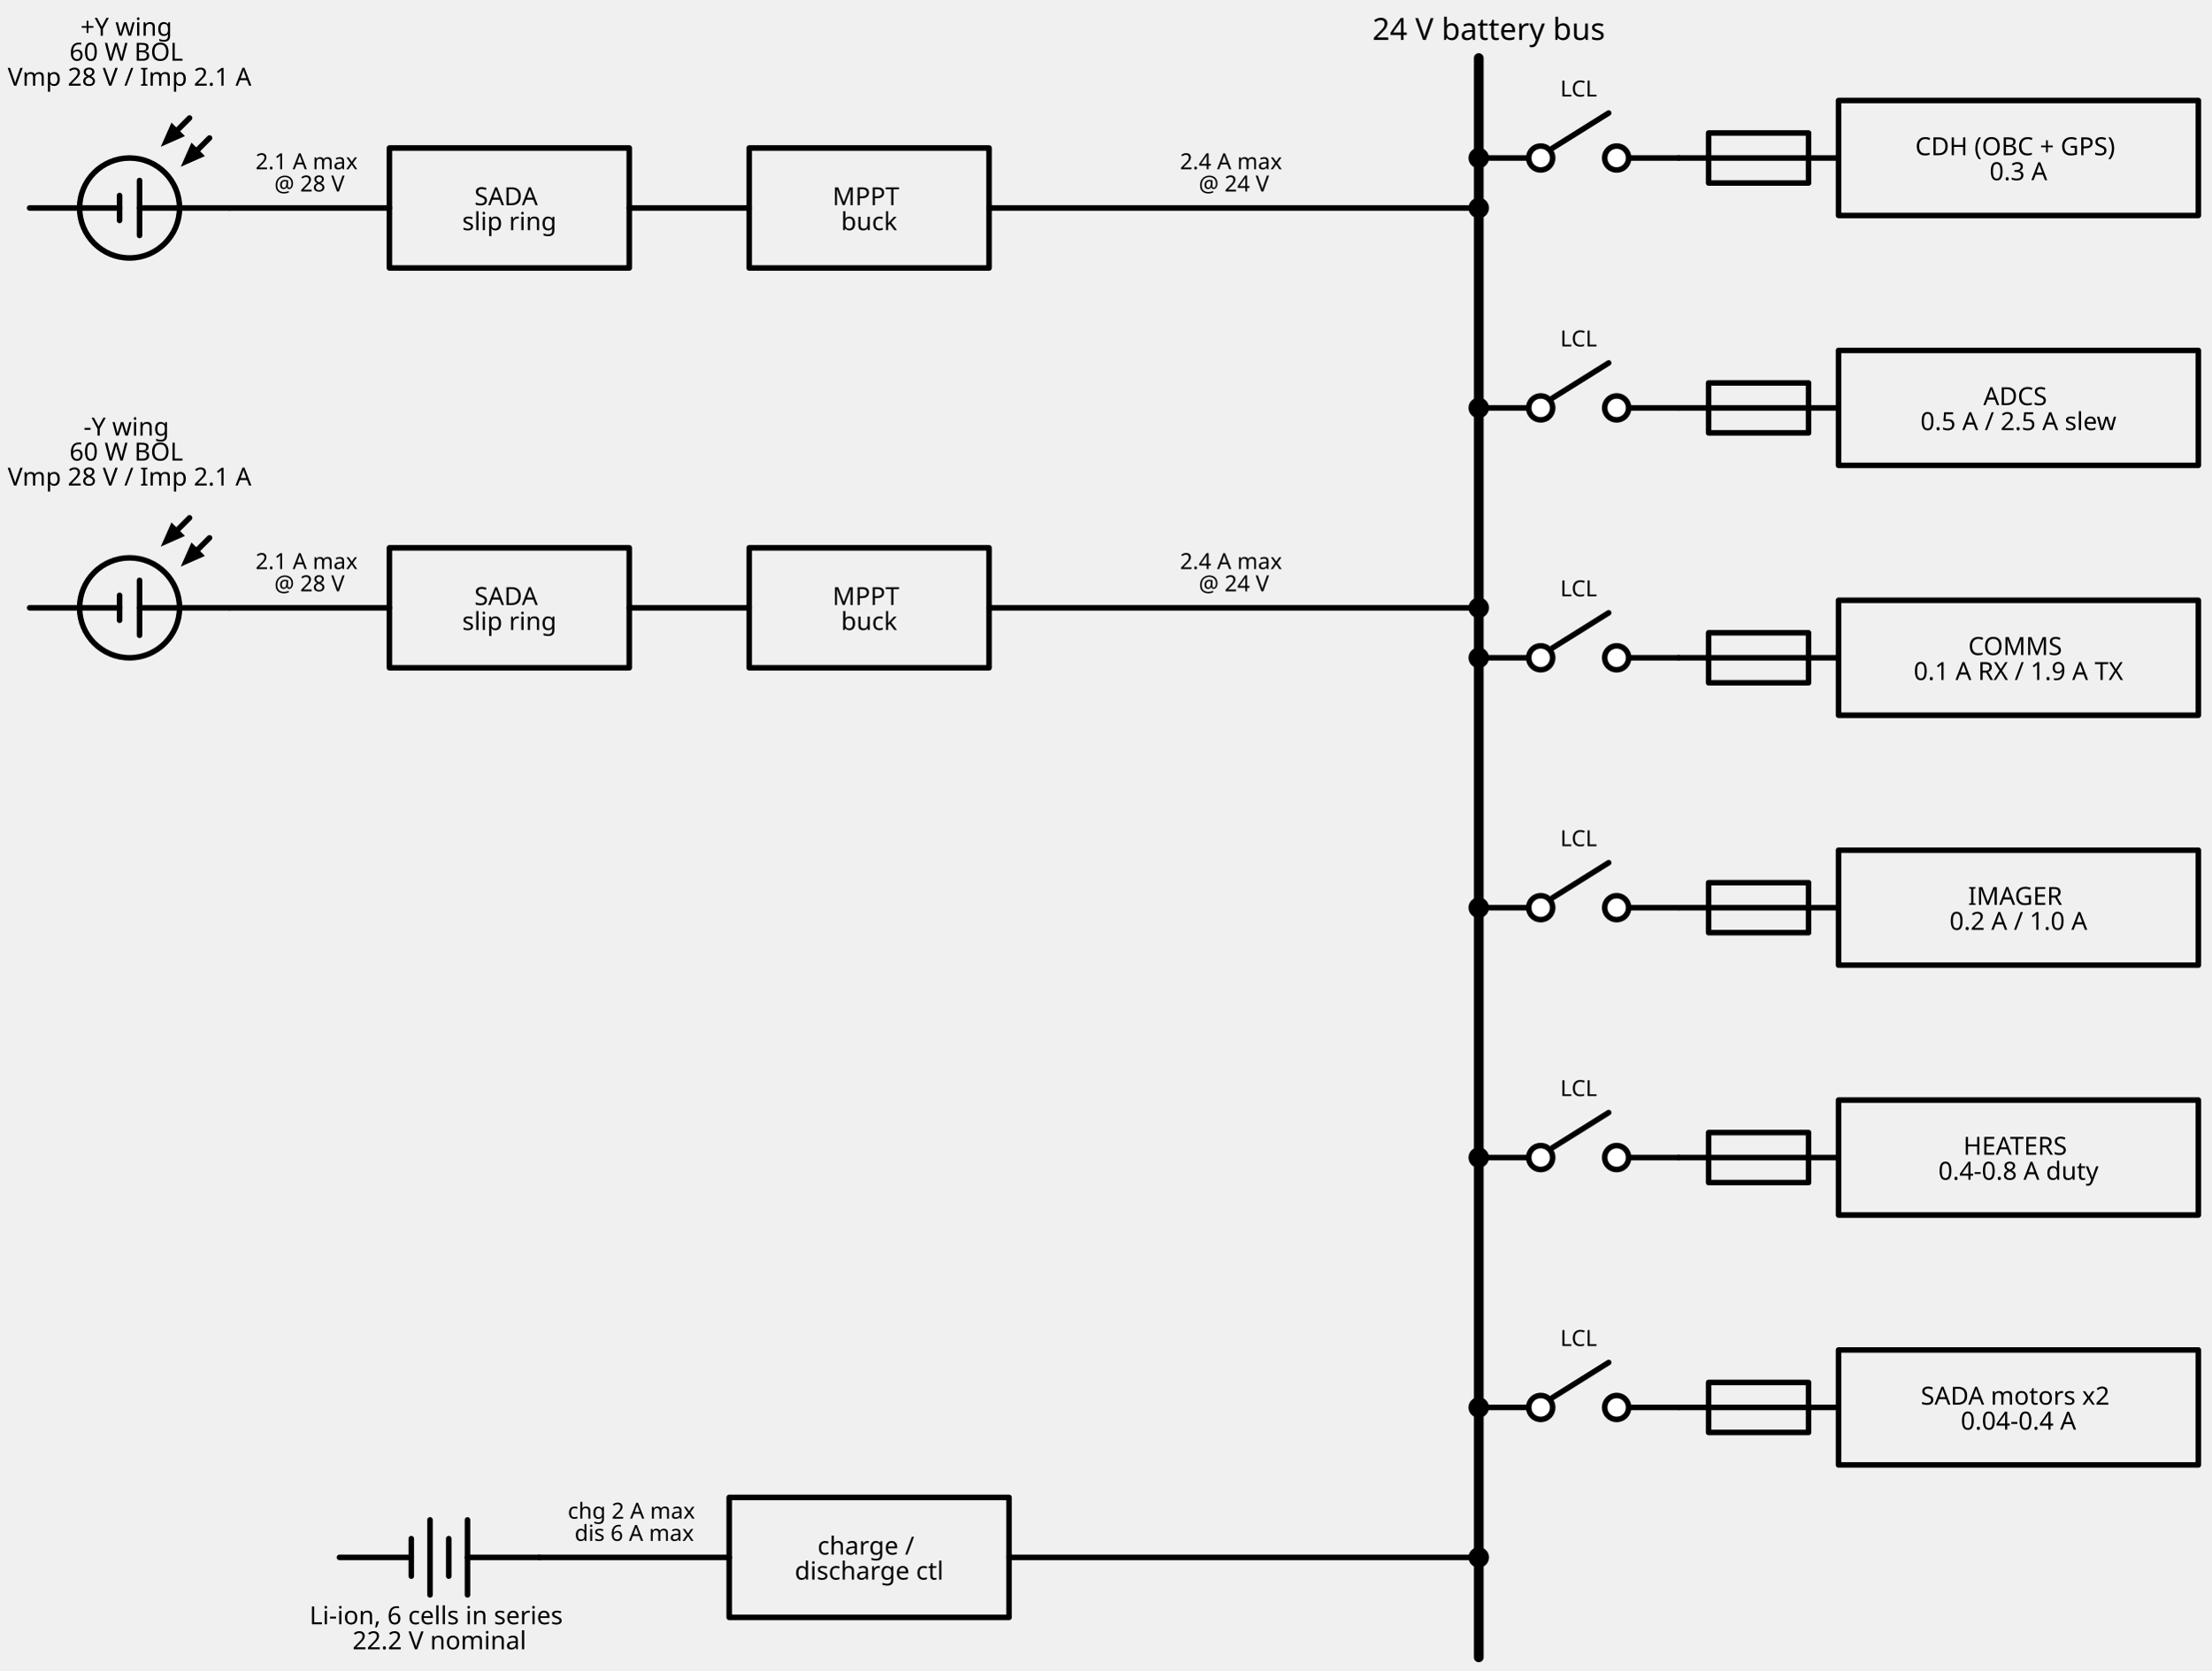
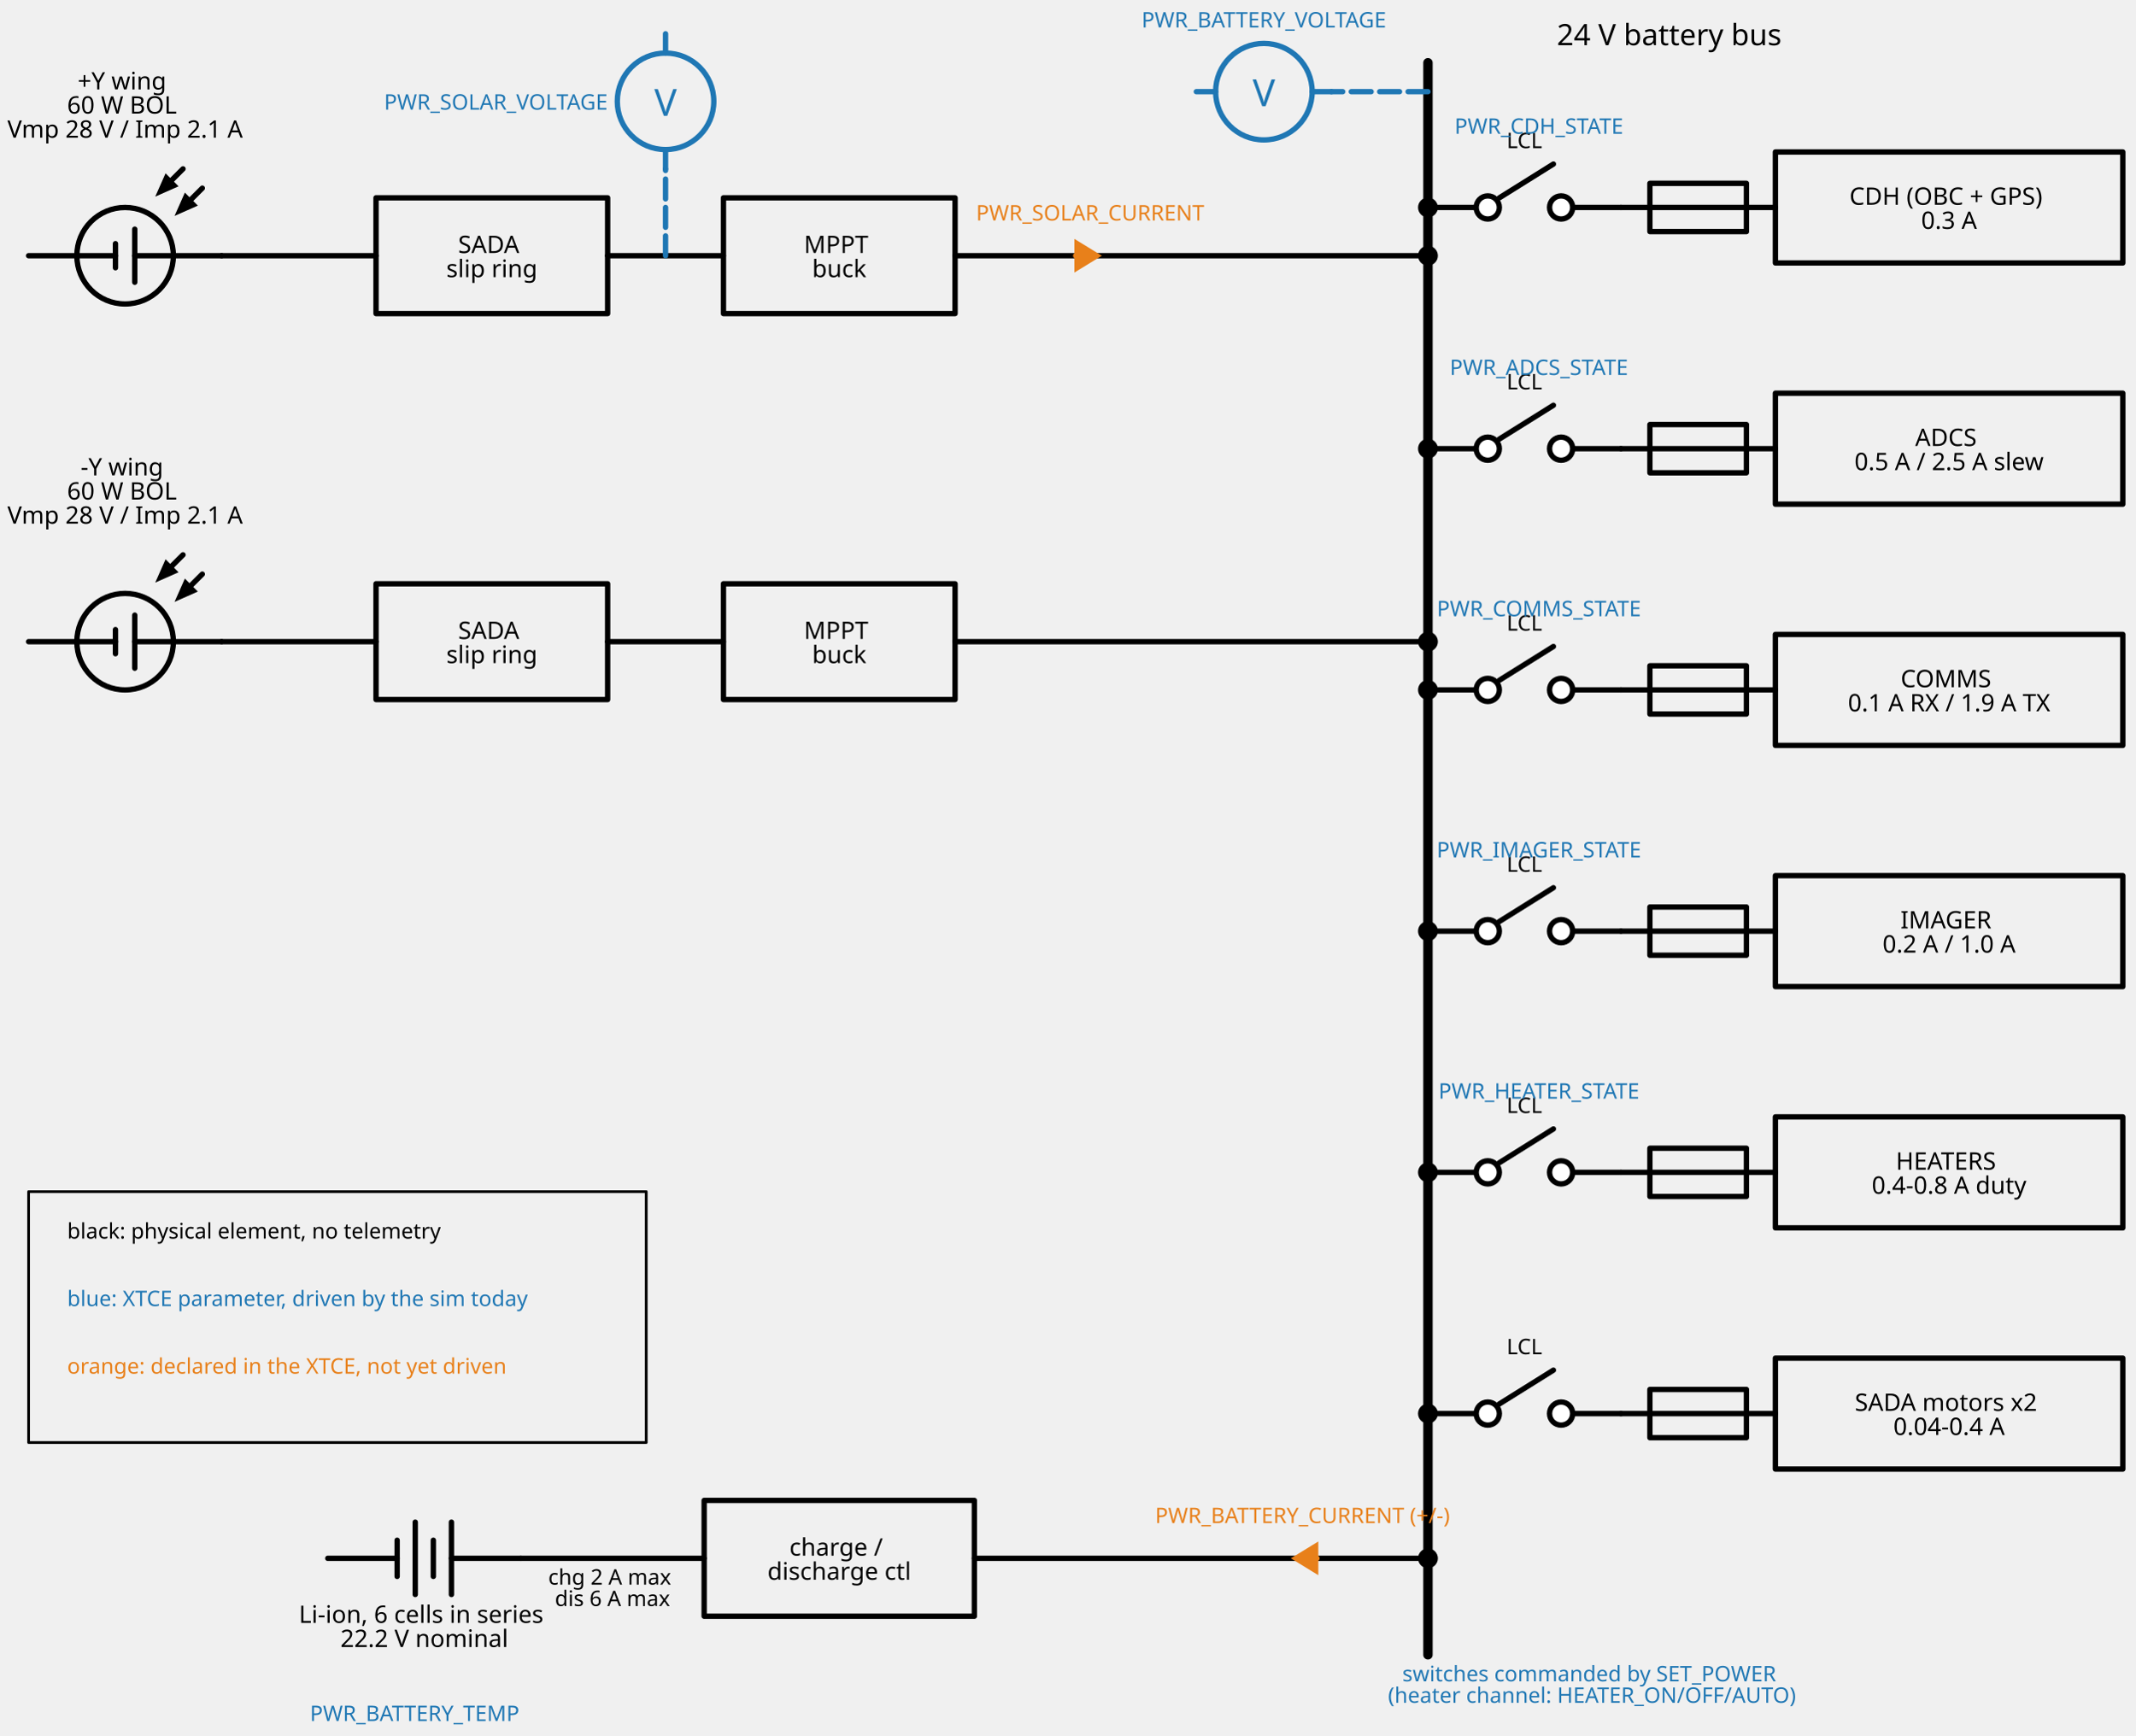
- <svg xmlns="http://www.w3.org/2000/svg" xml:lang="en" height="601.5pt" width="796.466pt" viewBox="-10.666 -308.9 796.466 601.5">
+ <svg xmlns="http://www.w3.org/2000/svg" xml:lang="en" height="647.6pt" width="796.466pt" viewBox="-10.666 -329.4 796.466 647.6">
  <circle cx="36" cy="-234" r="18" style="stroke:black;fill:none;stroke-width:2.0;stroke-dasharray:-;" />
+   <circle cx="237.6" cy="-291.6" r="18" style="stroke:#1f77b4;fill:none;stroke-width:2.0;stroke-dasharray:-;" />
  <circle cx="36" cy="-90" r="18" style="stroke:black;fill:none;stroke-width:2.0;stroke-dasharray:-;" />
+   <circle cx="460.8" cy="-295.2" r="18" style="stroke:#1f77b4;fill:none;stroke-width:2.0;stroke-dasharray:-;" />
  <path d="M 0.0,-234.0 L 18,-234 L 18,-234 M 54,-234 L 54,-234 L 72,-234" style="stroke:black;fill:none;stroke-width:2.0;stroke-dasharray:-;stroke-linecap:round;stroke-linejoin:round;" />
  <path d="M 32.4,-238.5 L 32.4,-229.5" style="stroke:black;fill:none;stroke-width:2.0;stroke-dasharray:-;stroke-linecap:round;stroke-linejoin:round;" />
  <path d="M 39.6,-243.9 L 39.6,-224.1" style="stroke:black;fill:none;stroke-width:2.0;stroke-dasharray:-;stroke-linecap:round;stroke-linejoin:round;" />
  <path d="M 18.0,-234.0 L 32.4,-234 M 39.6,-234 L 54,-234" style="stroke:black;fill:none;stroke-width:2.0;stroke-dasharray:-;stroke-linecap:round;stroke-linejoin:round;" />
  <path d="M 57.6,-266.4 L 53.164,-261.964" style="stroke:black;fill:none;stroke-width:2.0;stroke-dasharray:-;stroke-linecap:round;stroke-linejoin:round;" />
  <path d="M 48.214 -257.014 L 51.255 -263.873 L 55.073 -260.055 Z" style="stroke:black;fill:black;stroke-linecap:butt;stroke-linejoin:miter;" />
  <path d="M 64.8,-259.2 L 60.364,-254.764" style="stroke:black;fill:none;stroke-width:2.0;stroke-dasharray:-;stroke-linecap:round;stroke-linejoin:round;" />
  <path d="M 55.414 -249.814 L 58.455 -256.673 L 62.273 -252.855 Z" style="stroke:black;fill:black;stroke-linecap:butt;stroke-linejoin:miter;" />
  <path d="M 72.0,-234.0 L 100.8,-234 L 129.6,-234" style="stroke:black;fill:none;stroke-width:2.0;stroke-dasharray:-;stroke-linecap:round;stroke-linejoin:round;" />
  <path d="M 129.6,-234.0 L 129.6,-255.6 L 216,-255.6 L 216,-212.4 L 129.6,-212.4 L 129.6,-234" style="stroke:black;fill:none;stroke-width:2.0;stroke-dasharray:-;stroke-linecap:round;stroke-linejoin:round;" />
  <path d="M 216.0,-234.0 L 237.6,-234 L 259.2,-234" style="stroke:black;fill:none;stroke-width:2.0;stroke-dasharray:-;stroke-linecap:round;stroke-linejoin:round;" />
  <path d="M 259.2,-234.0 L 259.2,-255.6 L 345.6,-255.6 L 345.6,-212.4 L 259.2,-212.4 L 259.2,-234" style="stroke:black;fill:none;stroke-width:2.0;stroke-dasharray:-;stroke-linecap:round;stroke-linejoin:round;" />
  <path d="M 345.6,-234.0 L 433.8,-234 L 522,-234" style="stroke:black;fill:none;stroke-width:2.0;stroke-dasharray:-;stroke-linecap:round;stroke-linejoin:round;" />
+   <path d="M 237.6,-234.0 L 237.6,-250.2 L 237.6,-266.4" style="stroke:#1f77b4;fill:none;stroke-width:2.0;stroke-dasharray:7.4,3.2;stroke-linecap:round;stroke-linejoin:round;" />
+   <path d="M 237.6,-266.4 L 237.6,-273.6 L 237.6,-273.6 M 237.6,-309.6 L 237.6,-309.6 L 237.6,-316.8" style="stroke:#1f77b4;fill:none;stroke-width:2.0;stroke-dasharray:-;stroke-linecap:round;stroke-linejoin:round;" />
  <path d="M 0.0,-90.0 L 18,-90 L 18,-90 M 54,-90 L 54,-90 L 72,-90" style="stroke:black;fill:none;stroke-width:2.0;stroke-dasharray:-;stroke-linecap:round;stroke-linejoin:round;" />
  <path d="M 32.4,-94.5 L 32.4,-85.5" style="stroke:black;fill:none;stroke-width:2.0;stroke-dasharray:-;stroke-linecap:round;stroke-linejoin:round;" />
  <path d="M 39.6,-99.9 L 39.6,-80.1" style="stroke:black;fill:none;stroke-width:2.0;stroke-dasharray:-;stroke-linecap:round;stroke-linejoin:round;" />
  <path d="M 18.0,-90.0 L 32.4,-90 M 39.6,-90 L 54,-90" style="stroke:black;fill:none;stroke-width:2.0;stroke-dasharray:-;stroke-linecap:round;stroke-linejoin:round;" />
  <path d="M 57.6,-122.4 L 53.164,-117.964" style="stroke:black;fill:none;stroke-width:2.0;stroke-dasharray:-;stroke-linecap:round;stroke-linejoin:round;" />
  <path d="M 48.214 -113.014 L 51.255 -119.873 L 55.073 -116.055 Z" style="stroke:black;fill:black;stroke-linecap:butt;stroke-linejoin:miter;" />
  <path d="M 64.8,-115.2 L 60.364,-110.764" style="stroke:black;fill:none;stroke-width:2.0;stroke-dasharray:-;stroke-linecap:round;stroke-linejoin:round;" />
  <path d="M 55.414 -105.814 L 58.455 -112.673 L 62.273 -108.855 Z" style="stroke:black;fill:black;stroke-linecap:butt;stroke-linejoin:miter;" />
  <path d="M 72.0,-90.0 L 100.8,-90 L 129.6,-90" style="stroke:black;fill:none;stroke-width:2.0;stroke-dasharray:-;stroke-linecap:round;stroke-linejoin:round;" />
  <path d="M 129.6,-90.0 L 129.6,-111.6 L 216,-111.6 L 216,-68.4 L 129.6,-68.4 L 129.6,-90" style="stroke:black;fill:none;stroke-width:2.0;stroke-dasharray:-;stroke-linecap:round;stroke-linejoin:round;" />
  <path d="M 216.0,-90.0 L 237.6,-90 L 259.2,-90" style="stroke:black;fill:none;stroke-width:2.0;stroke-dasharray:-;stroke-linecap:round;stroke-linejoin:round;" />
  <path d="M 259.2,-90.0 L 259.2,-111.6 L 345.6,-111.6 L 345.6,-68.4 L 259.2,-68.4 L 259.2,-90" style="stroke:black;fill:none;stroke-width:2.0;stroke-dasharray:-;stroke-linecap:round;stroke-linejoin:round;" />
  <path d="M 345.6,-90.0 L 433.8,-90 L 522,-90" style="stroke:black;fill:none;stroke-width:2.0;stroke-dasharray:-;stroke-linecap:round;stroke-linejoin:round;" />
-   <path d="M 522.0,-288.0 L 522,-0 L 522,288" style="stroke:black;fill:none;stroke-width:3.5;stroke-dasharray:-;stroke-linecap:round;stroke-linejoin:round;" />
+   <path d="M 522.0,-306.0 L 522,-9 L 522,288" style="stroke:black;fill:none;stroke-width:3.5;stroke-dasharray:-;stroke-linecap:round;stroke-linejoin:round;" />
+   <path d="M 522.0,-295.2 L 504,-295.2 L 486,-295.2" style="stroke:#1f77b4;fill:none;stroke-width:2.0;stroke-dasharray:7.4,3.2;stroke-linecap:round;stroke-linejoin:round;" />
+   <path d="M 486.0,-295.2 L 478.8,-295.2 L 478.8,-295.2 M 442.8,-295.2 L 442.8,-295.2 L 435.6,-295.2" style="stroke:#1f77b4;fill:none;stroke-width:2.0;stroke-dasharray:-;stroke-linecap:round;stroke-linejoin:round;" />
  <path d="M 522.0,252.0 L 437.4,252 L 352.8,252" style="stroke:black;fill:none;stroke-width:2.0;stroke-dasharray:-;stroke-linecap:round;stroke-linejoin:round;" />
  <path d="M 252,252 L 252,230.4 L 352.8,230.4 L 352.8,273.6 L 252,273.6 L 252,252" style="stroke:black;fill:none;stroke-width:2.0;stroke-dasharray:-;stroke-linecap:round;stroke-linejoin:round;" />
  <path d="M 252,252 L 217.8,252 L 183.6,252" style="stroke:black;fill:none;stroke-width:2.0;stroke-dasharray:-;stroke-linecap:round;stroke-linejoin:round;" />
  <path d="M 183.6,252 L 157.725,252 M 137.475,252 L 111.6,252" style="stroke:black;fill:none;stroke-width:2.0;stroke-dasharray:-;stroke-linecap:round;stroke-linejoin:round;" />
  <path d="M 157.725,265.5 L 157.725,238.5" style="stroke:black;fill:none;stroke-width:2.0;stroke-dasharray:-;stroke-linecap:round;stroke-linejoin:round;" />
  <path d="M 150.975,258.75 L 150.975,245.25" style="stroke:black;fill:none;stroke-width:2.0;stroke-dasharray:-;stroke-linecap:round;stroke-linejoin:round;" />
  <path d="M 144.225,265.5 L 144.225,238.5" style="stroke:black;fill:none;stroke-width:2.0;stroke-dasharray:-;stroke-linecap:round;stroke-linejoin:round;" />
  <path d="M 137.475,258.75 L 137.475,245.25" style="stroke:black;fill:none;stroke-width:2.0;stroke-dasharray:-;stroke-linecap:round;stroke-linejoin:round;" />
  <path d="M 522.0,-252.0 L 540,-252 M 548.64,-255.6 L 568.8,-268.2 M 576,-252 L 594,-252" style="stroke:black;fill:none;stroke-width:2.0;stroke-dasharray:-;stroke-linecap:round;stroke-linejoin:round;" />
  <path d="M 594.0,-252.0 L 604.8,-252 L 604.8,-261 L 640.8,-261 L 640.8,-243 L 604.8,-243 L 604.8,-252 M 640.8,-252 L 651.6,-252" style="stroke:black;fill:none;stroke-width:2.0;stroke-dasharray:-;stroke-linecap:round;stroke-linejoin:round;" />
  <path d="M 604.8,-252.0 L 640.8,-252" style="stroke:black;fill:none;stroke-width:2.0;stroke-dasharray:-;stroke-linecap:round;stroke-linejoin:round;" />
  <path d="M 651.6,-252.0 L 651.6,-272.7 L 781.2,-272.7 L 781.2,-231.3 L 651.6,-231.3 L 651.6,-252" style="stroke:black;fill:none;stroke-width:2.0;stroke-dasharray:-;stroke-linecap:round;stroke-linejoin:round;" />
  <path d="M 522.0,-162.0 L 540,-162 M 548.64,-165.6 L 568.8,-178.2 M 576,-162 L 594,-162" style="stroke:black;fill:none;stroke-width:2.0;stroke-dasharray:-;stroke-linecap:round;stroke-linejoin:round;" />
  <path d="M 594.0,-162.0 L 604.8,-162 L 604.8,-171 L 640.8,-171 L 640.8,-153 L 604.8,-153 L 604.8,-162 M 640.8,-162 L 651.6,-162" style="stroke:black;fill:none;stroke-width:2.0;stroke-dasharray:-;stroke-linecap:round;stroke-linejoin:round;" />
  <path d="M 604.8,-162.0 L 640.8,-162" style="stroke:black;fill:none;stroke-width:2.0;stroke-dasharray:-;stroke-linecap:round;stroke-linejoin:round;" />
  <path d="M 651.6,-162.0 L 651.6,-182.7 L 781.2,-182.7 L 781.2,-141.3 L 651.6,-141.3 L 651.6,-162" style="stroke:black;fill:none;stroke-width:2.0;stroke-dasharray:-;stroke-linecap:round;stroke-linejoin:round;" />
  <path d="M 522.0,-72.0 L 540,-72 M 548.64,-75.6 L 568.8,-88.2 M 576,-72 L 594,-72" style="stroke:black;fill:none;stroke-width:2.0;stroke-dasharray:-;stroke-linecap:round;stroke-linejoin:round;" />
  <path d="M 594.0,-72.0 L 604.8,-72 L 604.8,-81 L 640.8,-81 L 640.8,-63 L 604.8,-63 L 604.8,-72 M 640.8,-72 L 651.6,-72" style="stroke:black;fill:none;stroke-width:2.0;stroke-dasharray:-;stroke-linecap:round;stroke-linejoin:round;" />
  <path d="M 604.8,-72.0 L 640.8,-72" style="stroke:black;fill:none;stroke-width:2.0;stroke-dasharray:-;stroke-linecap:round;stroke-linejoin:round;" />
  <path d="M 651.6,-72.0 L 651.6,-92.7 L 781.2,-92.7 L 781.2,-51.3 L 651.6,-51.3 L 651.6,-72" style="stroke:black;fill:none;stroke-width:2.0;stroke-dasharray:-;stroke-linecap:round;stroke-linejoin:round;" />
  <path d="M 522.0,18.0 L 540,18 M 548.64,14.4 L 568.8,1.8 M 576,18 L 594,18" style="stroke:black;fill:none;stroke-width:2.0;stroke-dasharray:-;stroke-linecap:round;stroke-linejoin:round;" />
  <path d="M 594.0,18.0 L 604.8,18 L 604.8,9 L 640.8,9 L 640.8,27 L 604.8,27 L 604.8,18 M 640.8,18 L 651.6,18" style="stroke:black;fill:none;stroke-width:2.0;stroke-dasharray:-;stroke-linecap:round;stroke-linejoin:round;" />
  <path d="M 604.8,18.0 L 640.8,18" style="stroke:black;fill:none;stroke-width:2.0;stroke-dasharray:-;stroke-linecap:round;stroke-linejoin:round;" />
  <path d="M 651.6,18.0 L 651.6,-2.7 L 781.2,-2.7 L 781.2,38.7 L 651.6,38.7 L 651.6,18" style="stroke:black;fill:none;stroke-width:2.0;stroke-dasharray:-;stroke-linecap:round;stroke-linejoin:round;" />
  <path d="M 522.0,108.0 L 540,108 M 548.64,104.4 L 568.8,91.8 M 576,108 L 594,108" style="stroke:black;fill:none;stroke-width:2.0;stroke-dasharray:-;stroke-linecap:round;stroke-linejoin:round;" />
  <path d="M 594.0,108.0 L 604.8,108 L 604.8,99 L 640.8,99 L 640.8,117 L 604.8,117 L 604.8,108 M 640.8,108 L 651.6,108" style="stroke:black;fill:none;stroke-width:2.0;stroke-dasharray:-;stroke-linecap:round;stroke-linejoin:round;" />
  <path d="M 604.8,108.0 L 640.8,108" style="stroke:black;fill:none;stroke-width:2.0;stroke-dasharray:-;stroke-linecap:round;stroke-linejoin:round;" />
  <path d="M 651.6,108.0 L 651.6,87.3 L 781.2,87.3 L 781.2,128.7 L 651.6,128.7 L 651.6,108" style="stroke:black;fill:none;stroke-width:2.0;stroke-dasharray:-;stroke-linecap:round;stroke-linejoin:round;" />
  <path d="M 522.0,198.0 L 540,198 M 548.64,194.4 L 568.8,181.8 M 576,198 L 594,198" style="stroke:black;fill:none;stroke-width:2.0;stroke-dasharray:-;stroke-linecap:round;stroke-linejoin:round;" />
  <path d="M 594.0,198.0 L 604.8,198 L 604.8,189 L 640.8,189 L 640.8,207 L 604.8,207 L 604.8,198 M 640.8,198 L 651.6,198" style="stroke:black;fill:none;stroke-width:2.0;stroke-dasharray:-;stroke-linecap:round;stroke-linejoin:round;" />
  <path d="M 604.8,198.0 L 640.8,198" style="stroke:black;fill:none;stroke-width:2.0;stroke-dasharray:-;stroke-linecap:round;stroke-linejoin:round;" />
  <path d="M 651.6,198.0 L 651.6,177.3 L 781.2,177.3 L 781.2,218.7 L 651.6,218.7 L 651.6,198" style="stroke:black;fill:none;stroke-width:2.0;stroke-dasharray:-;stroke-linecap:round;stroke-linejoin:round;" />
+   <path d="M 0.0,162.0 L 0,115.2 L 230.4,115.2 L 230.4,208.8 L 0,208.8 L 0,162" style="stroke:black;fill:none;stroke-width:1;stroke-dasharray:-;stroke-linecap:round;stroke-linejoin:round;" />
  <text x="36.0" y="-302.4" dominant-baseline="ideographic" fill="black" font-size="9" font-family="sans" text-anchor="middle">
    <tspan x="36.0" dy="9">+Y wing</tspan>
    <tspan x="36.0" dy="9">60 W BOL</tspan>
    <tspan x="36.0" dy="9">Vmp 28 V / Imp 2.1 A</tspan>
  </text>
-   <text x="100.8" y="-253.6" dominant-baseline="ideographic" fill="black" font-size="8" font-family="sans" text-anchor="middle">
-     <tspan x="100.8" dy="8">2.1 A max</tspan>
-     <tspan x="100.8" dy="8">@ 28 V</tspan>
-   </text>
  <text x="172.8" y="-247.5" dominant-baseline="central" fill="black" font-size="9" font-family="sans" text-anchor="middle">
    <tspan x="172.8" dy="9">SADA</tspan>
    <tspan x="172.8" dy="9">slip ring</tspan>
  </text>
  <text x="302.4" y="-247.5" dominant-baseline="central" fill="black" font-size="9" font-family="sans" text-anchor="middle">
    <tspan x="302.4" dy="9">MPPT</tspan>
    <tspan x="302.4" dy="9">buck</tspan>
  </text>
-   <text x="433.8" y="-253.6" dominant-baseline="ideographic" fill="black" font-size="8" font-family="sans" text-anchor="middle">
-     <tspan x="433.8" dy="8">2.4 A max</tspan>
-     <tspan x="433.8" dy="8">@ 24 V</tspan>
+   <text x="237.6" y="-305.6" dominant-baseline="central" fill="#1f77b4" font-size="14" font-family="sans" text-anchor="middle">
+     <tspan x="237.6" dy="14">V</tspan>
+   </text>
+   <text x="216.0" y="-299.6" dominant-baseline="central" fill="#1f77b4" font-size="8" font-family="sans" text-anchor="end">
+     <tspan x="216.0" dy="8">PWR_SOLAR_VOLTAGE</tspan>
  </text>
  <text x="36.0" y="-158.4" dominant-baseline="ideographic" fill="black" font-size="9" font-family="sans" text-anchor="middle">
    <tspan x="36.0" dy="9">-Y wing</tspan>
    <tspan x="36.0" dy="9">60 W BOL</tspan>
    <tspan x="36.0" dy="9">Vmp 28 V / Imp 2.1 A</tspan>
  </text>
-   <text x="100.8" y="-109.6" dominant-baseline="ideographic" fill="black" font-size="8" font-family="sans" text-anchor="middle">
-     <tspan x="100.8" dy="8">2.1 A max</tspan>
-     <tspan x="100.8" dy="8">@ 28 V</tspan>
-   </text>
  <text x="172.8" y="-103.5" dominant-baseline="central" fill="black" font-size="9" font-family="sans" text-anchor="middle">
    <tspan x="172.8" dy="9">SADA</tspan>
    <tspan x="172.8" dy="9">slip ring</tspan>
  </text>
  <text x="302.4" y="-103.5" dominant-baseline="central" fill="black" font-size="9" font-family="sans" text-anchor="middle">
    <tspan x="302.4" dy="9">MPPT</tspan>
    <tspan x="302.4" dy="9">buck</tspan>
  </text>
-   <text x="433.8" y="-109.6" dominant-baseline="ideographic" fill="black" font-size="8" font-family="sans" text-anchor="middle">
-     <tspan x="433.8" dy="8">2.4 A max</tspan>
-     <tspan x="433.8" dy="8">@ 24 V</tspan>
-   </text>
-   <text x="525.6" y="-309.8" dominant-baseline="central" fill="black" font-size="11" font-family="sans" text-anchor="middle">
-     <tspan x="525.6" dy="11">24 V battery bus</tspan>
+   <text x="612.0" y="-327.8" dominant-baseline="central" fill="black" font-size="11" font-family="sans" text-anchor="middle">
+     <tspan x="612.0" dy="11">24 V battery bus</tspan>
+   </text>
+   <text x="460.8" y="-309.2" dominant-baseline="central" fill="#1f77b4" font-size="14" font-family="sans" text-anchor="middle">
+     <tspan x="460.8" dy="14">V</tspan>
+   </text>
+   <text x="460.8" y="-324.8" dominant-baseline="ideographic" fill="#1f77b4" font-size="8" font-family="sans" text-anchor="middle">
+     <tspan x="460.8" dy="8">PWR_BATTERY_VOLTAGE</tspan>
  </text>
  <text x="302.4" y="238.5" dominant-baseline="central" fill="black" font-size="9" font-family="sans" text-anchor="middle">
    <tspan x="302.4" dy="9">charge /</tspan>
    <tspan x="302.4" dy="9">discharge ctl</tspan>
  </text>
-   <text x="217.8" y="232.4" dominant-baseline="ideographic" fill="black" font-size="8" font-family="sans" text-anchor="middle">
+   <text x="217.8" y="247.6" dominant-baseline="hanging" fill="black" font-size="8" font-family="sans" text-anchor="middle">
    <tspan x="217.8" dy="8">chg 2 A max</tspan>
    <tspan x="217.8" dy="8">dis 6 A max</tspan>
  </text>
  <text x="147.6" y="260.1" dominant-baseline="hanging" fill="black" font-size="9" font-family="sans" text-anchor="middle">
    <tspan x="147.6" dy="9">Li-ion, 6 cells in series</tspan>
    <tspan x="147.6" dy="9">22.2 V nominal</tspan>
  </text>
+   <text x="144" y="301.6" dominant-baseline="central" fill="#1f77b4" font-size="8" font-family="sans" text-anchor="middle">
+     <tspan x="144" dy="8">PWR_BATTERY_TEMP</tspan>
+   </text>
  <circle cx="544.32" cy="-252" r="4.32" style="stroke:black;fill:white;stroke-width:2.0;stroke-dasharray:-;" />
  <circle cx="571.68" cy="-252" r="4.32" style="stroke:black;fill:white;stroke-width:2.0;stroke-dasharray:-;" />
  <text x="558.0" y="-279.8" dominant-baseline="ideographic" fill="black" font-size="8" font-family="sans" text-anchor="middle">
    <tspan x="558.0" dy="8">LCL</tspan>
  </text>
+   <text x="563.4" y="-290.6" dominant-baseline="central" fill="#1f77b4" font-size="8" font-family="sans" text-anchor="middle">
+     <tspan x="563.4" dy="8">PWR_CDH_STATE</tspan>
+   </text>
  <text x="716.4" y="-265.5" dominant-baseline="central" fill="black" font-size="9" font-family="sans" text-anchor="middle">
    <tspan x="716.4" dy="9">CDH (OBC + GPS)</tspan>
    <tspan x="716.4" dy="9">0.3 A</tspan>
  </text>
  <circle cx="544.32" cy="-162" r="4.32" style="stroke:black;fill:white;stroke-width:2.0;stroke-dasharray:-;" />
  <circle cx="571.68" cy="-162" r="4.32" style="stroke:black;fill:white;stroke-width:2.0;stroke-dasharray:-;" />
  <text x="558.0" y="-189.8" dominant-baseline="ideographic" fill="black" font-size="8" font-family="sans" text-anchor="middle">
    <tspan x="558.0" dy="8">LCL</tspan>
  </text>
+   <text x="563.4" y="-200.6" dominant-baseline="central" fill="#1f77b4" font-size="8" font-family="sans" text-anchor="middle">
+     <tspan x="563.4" dy="8">PWR_ADCS_STATE</tspan>
+   </text>
  <text x="716.4" y="-175.5" dominant-baseline="central" fill="black" font-size="9" font-family="sans" text-anchor="middle">
    <tspan x="716.4" dy="9">ADCS</tspan>
    <tspan x="716.4" dy="9">0.5 A / 2.5 A slew</tspan>
  </text>
  <circle cx="544.32" cy="-72" r="4.32" style="stroke:black;fill:white;stroke-width:2.0;stroke-dasharray:-;" />
  <circle cx="571.68" cy="-72" r="4.32" style="stroke:black;fill:white;stroke-width:2.0;stroke-dasharray:-;" />
  <text x="558.0" y="-99.8" dominant-baseline="ideographic" fill="black" font-size="8" font-family="sans" text-anchor="middle">
    <tspan x="558.0" dy="8">LCL</tspan>
  </text>
+   <text x="563.4" y="-110.6" dominant-baseline="central" fill="#1f77b4" font-size="8" font-family="sans" text-anchor="middle">
+     <tspan x="563.4" dy="8">PWR_COMMS_STATE</tspan>
+   </text>
  <text x="716.4" y="-85.5" dominant-baseline="central" fill="black" font-size="9" font-family="sans" text-anchor="middle">
    <tspan x="716.4" dy="9">COMMS</tspan>
    <tspan x="716.4" dy="9">0.1 A RX / 1.9 A TX</tspan>
  </text>
  <circle cx="544.32" cy="18" r="4.32" style="stroke:black;fill:white;stroke-width:2.0;stroke-dasharray:-;" />
  <circle cx="571.68" cy="18" r="4.32" style="stroke:black;fill:white;stroke-width:2.0;stroke-dasharray:-;" />
  <text x="558.0" y="-9.8" dominant-baseline="ideographic" fill="black" font-size="8" font-family="sans" text-anchor="middle">
    <tspan x="558.0" dy="8">LCL</tspan>
  </text>
+   <text x="563.4" y="-20.6" dominant-baseline="central" fill="#1f77b4" font-size="8" font-family="sans" text-anchor="middle">
+     <tspan x="563.4" dy="8">PWR_IMAGER_STATE</tspan>
+   </text>
  <text x="716.4" y="4.5" dominant-baseline="central" fill="black" font-size="9" font-family="sans" text-anchor="middle">
    <tspan x="716.4" dy="9">IMAGER</tspan>
    <tspan x="716.4" dy="9">0.2 A / 1.0 A</tspan>
  </text>
  <circle cx="544.32" cy="108" r="4.32" style="stroke:black;fill:white;stroke-width:2.0;stroke-dasharray:-;" />
  <circle cx="571.68" cy="108" r="4.32" style="stroke:black;fill:white;stroke-width:2.0;stroke-dasharray:-;" />
  <text x="558.0" y="80.2" dominant-baseline="ideographic" fill="black" font-size="8" font-family="sans" text-anchor="middle">
    <tspan x="558.0" dy="8">LCL</tspan>
  </text>
+   <text x="563.4" y="69.4" dominant-baseline="central" fill="#1f77b4" font-size="8" font-family="sans" text-anchor="middle">
+     <tspan x="563.4" dy="8">PWR_HEATER_STATE</tspan>
+   </text>
  <text x="716.4" y="94.5" dominant-baseline="central" fill="black" font-size="9" font-family="sans" text-anchor="middle">
    <tspan x="716.4" dy="9">HEATERS</tspan>
    <tspan x="716.4" dy="9">0.4-0.8 A duty</tspan>
  </text>
  <circle cx="544.32" cy="198" r="4.32" style="stroke:black;fill:white;stroke-width:2.0;stroke-dasharray:-;" />
  <circle cx="571.68" cy="198" r="4.32" style="stroke:black;fill:white;stroke-width:2.0;stroke-dasharray:-;" />
  <text x="558.0" y="170.2" dominant-baseline="ideographic" fill="black" font-size="8" font-family="sans" text-anchor="middle">
    <tspan x="558.0" dy="8">LCL</tspan>
  </text>
  <text x="716.4" y="184.5" dominant-baseline="central" fill="black" font-size="9" font-family="sans" text-anchor="middle">
    <tspan x="716.4" dy="9">SADA motors x2</tspan>
    <tspan x="716.4" dy="9">0.04-0.4 A</tspan>
  </text>
+   <text x="583.2" y="286.8" dominant-baseline="central" fill="#1f77b4" font-size="8" font-family="sans" text-anchor="middle">
+     <tspan x="583.2" dy="8">switches commanded by SET_POWER</tspan>
+     <tspan x="583.2" dy="8">(heater channel: HEATER_ON/OFF/AUTO)</tspan>
+   </text>
+   <text x="14.4" y="121.6" dominant-baseline="central" fill="black" font-size="8" font-family="sans" text-anchor="start">
+     <tspan x="14.4" dy="8">black: physical element, no telemetry</tspan>
+   </text>
+   <text x="14.4" y="146.8" dominant-baseline="central" fill="#1f77b4" font-size="8" font-family="sans" text-anchor="start">
+     <tspan x="14.4" dy="8">blue: XTCE parameter, driven by the sim today</tspan>
+   </text>
+   <text x="14.4" y="172.0" dominant-baseline="central" fill="#e8801a" font-size="8" font-family="sans" text-anchor="start">
+     <tspan x="14.4" dy="8">orange: declared in the XTCE, not yet driven</tspan>
+   </text>
  <circle cx="522" cy="-234" r="2.7" style="stroke:black;fill:black;stroke-width:2.0;stroke-dasharray:-;" />
+   <path d="M 390.6,-234.0 L 390.6,-234" style="stroke:#e8801a;fill:none;stroke-width:2.0;stroke-dasharray:-;stroke-linecap:round;stroke-linejoin:round;" />
+   <path d="M 399.4 -234 L 390.6 -228.6 L 390.6 -239.4 Z" style="stroke:#e8801a;fill:#e8801a;stroke-linecap:butt;stroke-linejoin:miter;" />
+   <text x="396.0" y="-252.8" dominant-baseline="ideographic" fill="#e8801a" font-size="8" font-family="sans" text-anchor="middle">
+     <tspan x="396.0" dy="8">PWR_SOLAR_CURRENT</tspan>
+   </text>
  <circle cx="522" cy="-90" r="2.7" style="stroke:black;fill:black;stroke-width:2.0;stroke-dasharray:-;" />
  <circle cx="522" cy="252" r="2.7" style="stroke:black;fill:black;stroke-width:2.0;stroke-dasharray:-;" />
+   <path d="M 480.6,252.0 L 480.6,252" style="stroke:#e8801a;fill:none;stroke-width:2.0;stroke-dasharray:-;stroke-linecap:round;stroke-linejoin:round;" />
+   <path d="M 471.8 252 L 480.6 246.6 L 480.6 257.4 Z" style="stroke:#e8801a;fill:#e8801a;stroke-linecap:butt;stroke-linejoin:miter;" />
+   <text x="475.2" y="233.2" dominant-baseline="ideographic" fill="#e8801a" font-size="8" font-family="sans" text-anchor="middle">
+     <tspan x="475.2" dy="8">PWR_BATTERY_CURRENT (+/-)</tspan>
+   </text>
  <circle cx="522" cy="-252" r="2.7" style="stroke:black;fill:black;stroke-width:2.0;stroke-dasharray:-;" />
  <circle cx="522" cy="-162" r="2.7" style="stroke:black;fill:black;stroke-width:2.0;stroke-dasharray:-;" />
  <circle cx="522" cy="-72" r="2.7" style="stroke:black;fill:black;stroke-width:2.0;stroke-dasharray:-;" />
  <circle cx="522" cy="18" r="2.7" style="stroke:black;fill:black;stroke-width:2.0;stroke-dasharray:-;" />
  <circle cx="522" cy="108" r="2.7" style="stroke:black;fill:black;stroke-width:2.0;stroke-dasharray:-;" />
  <circle cx="522" cy="198" r="2.7" style="stroke:black;fill:black;stroke-width:2.0;stroke-dasharray:-;" />
</svg>
